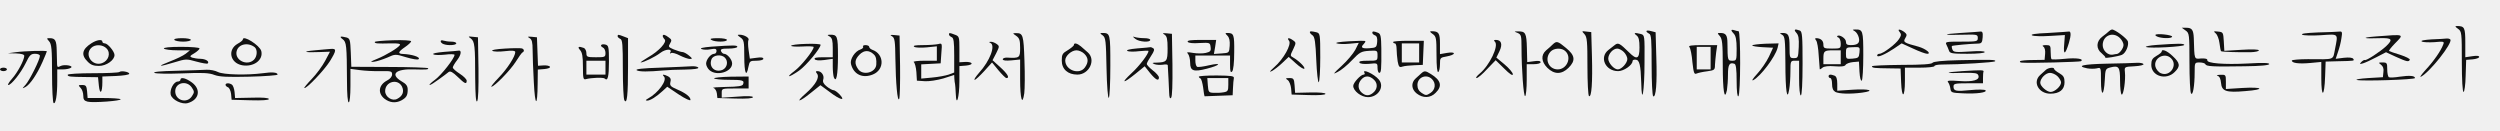
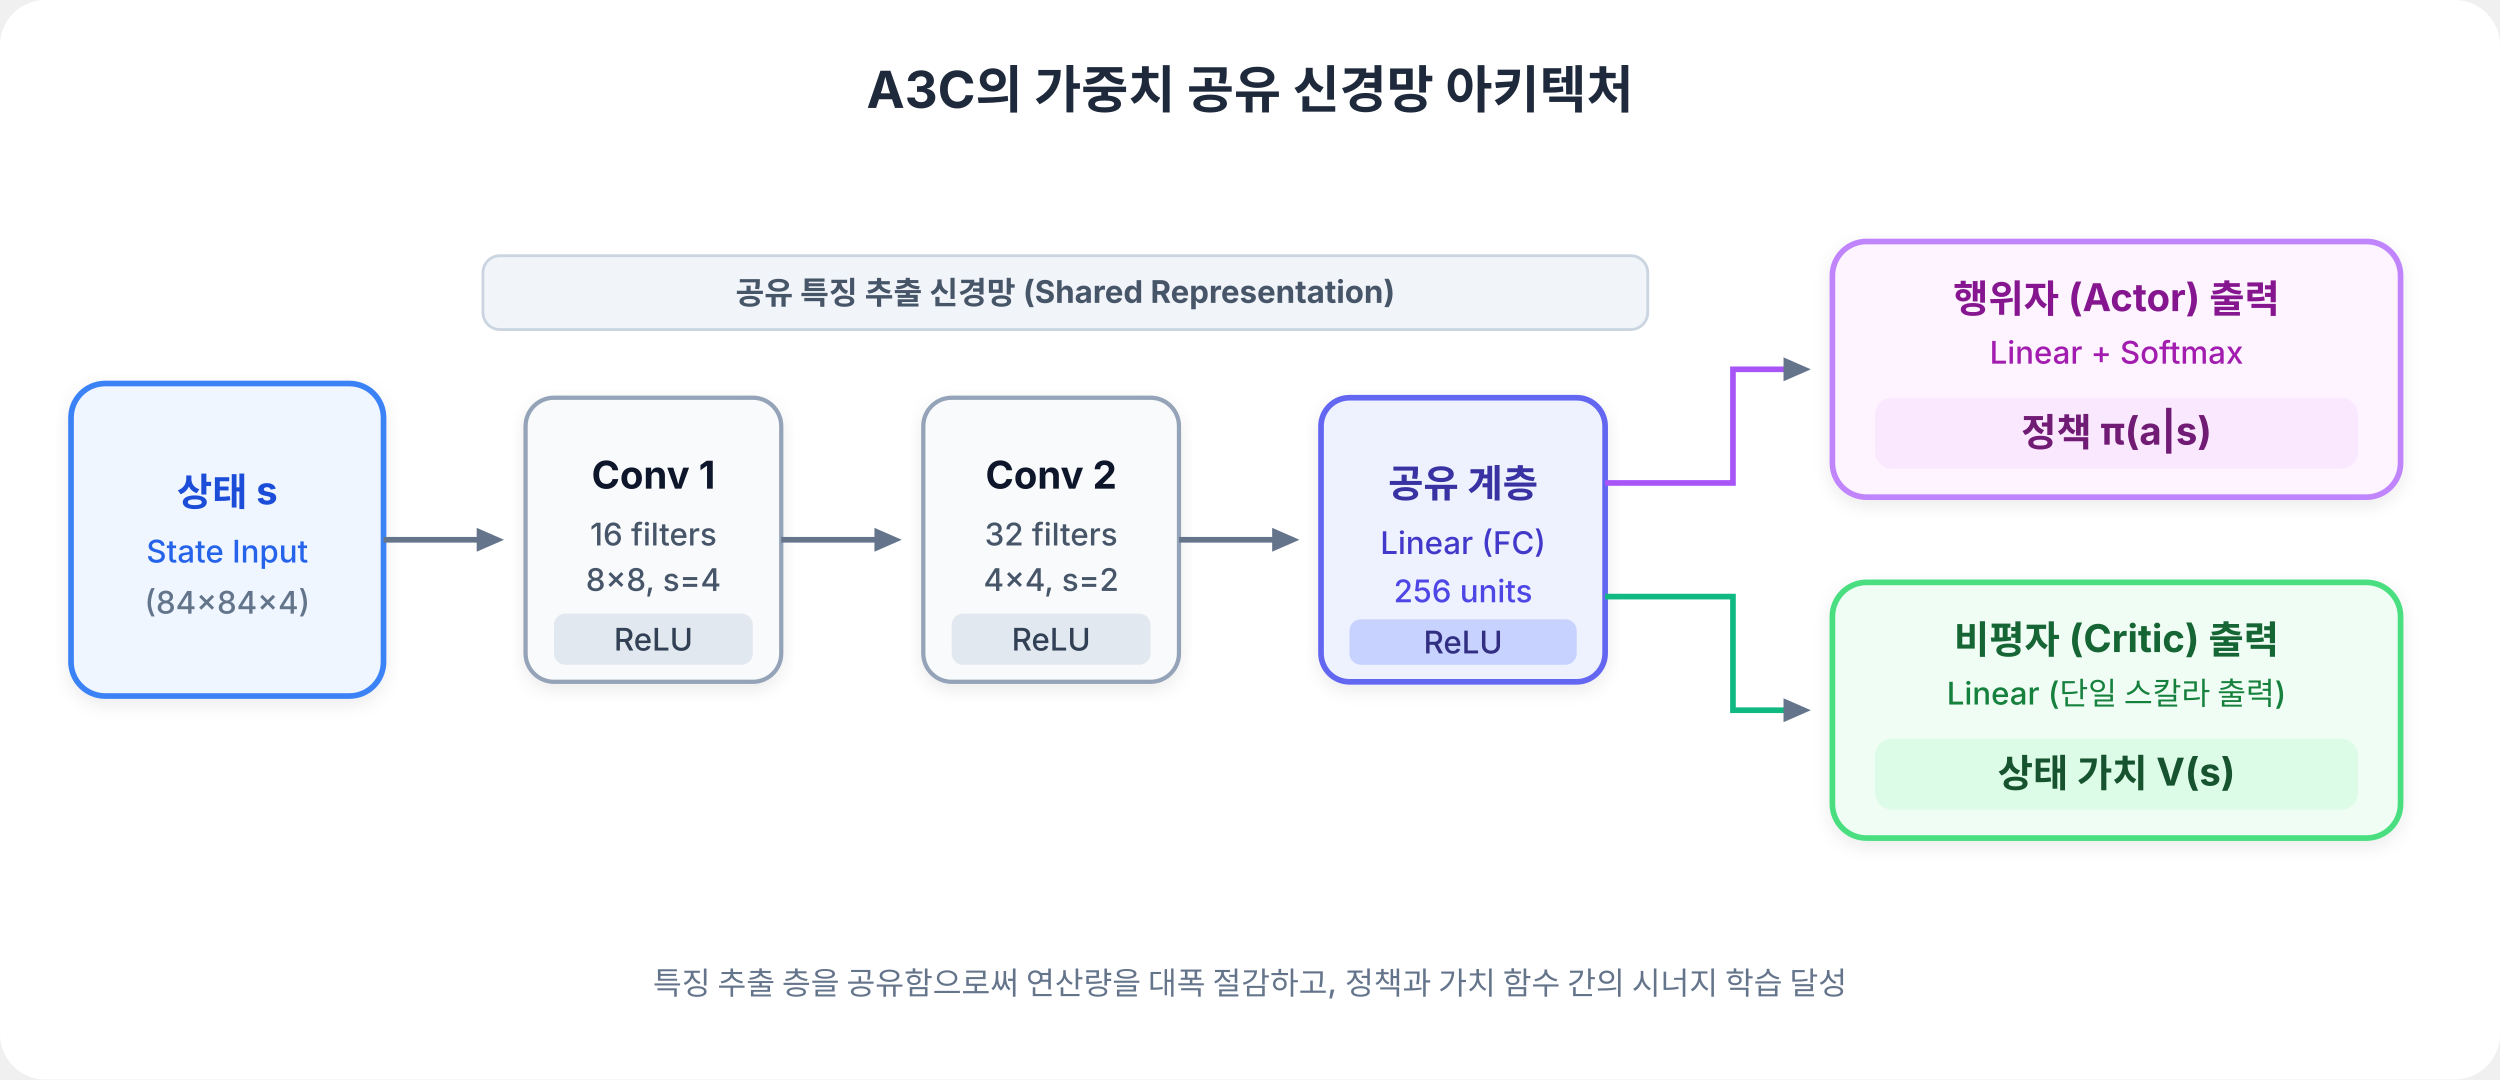
- <svg xmlns="http://www.w3.org/2000/svg" version="1.0" width="1441pt" height="75pt" viewBox="0 0 1441 75">
-   <g fill="none" stroke="none" transform="translate(0,75) scale(0.1,-0.1)">
-     <g fill="#111111">
-       <path d="M14168 584 c21 -15 22 -21 22 -190 0 -105 4 -174 10 -174 5 0 11 42 12 93 l3 92 38 3 c20 2 37 8 37 14 0 7 -14 8 -40 4 l-40 -6 0 84 c0 87 -4 96 -48 96 -13 0 -11 -4 6 -16z" />
-       <path d="M12598 574 c21 -15 22 -21 22 -182 0 -92 4 -173 9 -180 10 -17 21 41 21 121 0 56 0 57 29 57 16 0 31 -5 33 -10 4 -13 41 -15 226 -12 93 1 142 6 142 13 0 7 -38 8 -124 3 -137 -7 -237 1 -233 19 1 8 -11 11 -35 10 -42 -3 -39 -11 -43 118 -2 47 -11 59 -43 59 l-26 0 22 -16z" />
-       <path d="M9490 570 c0 -4 7 -10 15 -14 13 -4 15 -34 15 -180 0 -98 4 -177 9 -181 16 -9 23 75 18 225 l-4 144 -27 7 c-14 4 -26 4 -26 -1z" />
-       <path d="M9980 575 c0 -3 7 -13 15 -21 10 -11 15 -36 15 -85 0 -67 -1 -69 -25 -69 -27 0 -27 2 -28 100 0 47 -9 60 -41 60 -18 0 -18 -1 -3 -18 14 -16 17 -43 17 -168 0 -147 10 -209 24 -144 3 18 6 59 6 90 0 58 9 73 38 62 8 -3 12 -32 12 -99 0 -60 4 -92 10 -88 13 8 14 375 1 375 -5 0 -16 3 -25 6 -9 3 -16 3 -16 -1z" />
-       <path d="M10354 561 c13 -14 16 -33 14 -82 -3 -61 -4 -64 -28 -64 -24 0 -25 2 -25 65 0 67 -6 80 -40 80 -18 -1 -19 -1 -2 -11 15 -9 17 -28 18 -162 0 -160 10 -225 22 -152 4 22 7 68 7 103 0 59 1 62 25 62 l25 0 0 -100 c0 -60 4 -100 10 -100 6 0 10 68 10 184 0 158 -2 185 -16 190 -29 11 -37 6 -20 -13z" />
-       <path d="M10691 570 c9 -5 20 -22 23 -36 8 -31 -5 -44 -46 -44 -22 0 -28 5 -28 20 0 19 -39 44 -50 32 -3 -2 1 -7 8 -9 6 -3 12 -18 12 -34 0 -28 -1 -29 -50 -29 -46 0 -50 2 -50 24 0 22 -16 36 -42 36 -7 0 -7 -4 0 -13 6 -6 13 -46 15 -87 3 -41 6 -77 6 -79 1 -2 8 2 16 9 10 8 35 11 70 8 38 -3 58 -1 63 8 4 7 23 14 42 16 l35 3 3 -58 c2 -33 7 -55 13 -52 5 4 9 68 9 145 0 145 -2 151 -48 150 -16 -1 -16 -1 -1 -10z m27 -123 c-3 -29 -6 -32 -40 -35 -37 -3 -38 -2 -38 31 0 33 1 34 41 35 40 2 40 1 37 -31z m-108 -27 l0 -40 -50 0 -50 0 0 33 c0 43 5 47 57 47 l43 0 0 -40z" />
-       <path d="M10950 565 c10 -12 9 -20 -4 -40 -19 -30 -93 -85 -113 -85 -7 0 -13 -4 -13 -10 0 -14 44 5 97 40 l44 30 66 -30 c36 -17 72 -30 81 -30 28 0 -8 29 -50 41 -83 22 -90 26 -76 49 11 18 10 23 -6 36 -26 18 -42 18 -26 -1z" />
-       <path d="M12155 569 c-5 -5 -22 -19 -37 -30 -36 -27 -38 -70 -3 -97 13 -11 22 -21 20 -24 -7 -6 76 7 96 16 22 10 41 54 34 78 -6 17 -75 69 -92 68 -5 -1 -12 -5 -18 -11z m65 -39 c11 -11 20 -29 20 -39 0 -19 -23 -50 -38 -52 -4 0 -15 -2 -24 -4 -28 -5 -58 23 -58 55 0 56 60 80 100 40z" />
-       <path d="M7550 564 c0 -4 7 -12 16 -18 12 -9 17 -40 21 -143 3 -73 10 -130 14 -127 5 3 9 67 9 143 0 135 -1 139 -22 145 -30 7 -38 7 -38 0z" />
-       <path d="M7910 561 c0 -5 7 -12 16 -15 10 -4 14 -16 12 -38 -3 -31 -6 -33 -45 -36 -44 -3 -53 4 -31 26 6 6 10 13 7 15 -2 3 -44 2 -94 -1 -55 -3 -82 -8 -70 -12 11 -4 44 -5 73 -2 l54 5 -20 -40 c-12 -22 -47 -64 -79 -93 -50 -46 -53 -51 -23 -35 19 9 57 40 83 68 44 46 53 51 98 54 48 3 49 2 49 -27 0 -30 -1 -30 -56 -30 -38 0 -53 -3 -48 -11 4 -7 25 -9 55 -7 48 5 49 5 49 -23 0 -16 5 -29 10 -29 11 0 13 19 12 140 -1 71 -4 85 -19 91 -25 10 -33 10 -33 0z" />
-       <path d="M8258 554 c20 -14 22 -23 22 -120 0 -68 4 -103 10 -99 6 3 10 24 10 45 0 37 1 38 40 45 22 4 40 11 40 17 0 6 -15 7 -40 3 l-40 -7 0 60 c0 61 -7 72 -48 72 -13 0 -11 -4 6 -16z" />
-       <path d="M8748 560 c20 -9 22 -16 22 -83 0 -124 12 -287 21 -281 5 3 9 45 9 95 l0 89 40 0 c23 0 40 5 40 11 0 8 -13 10 -39 6 l-38 -5 -2 81 c-2 86 -8 97 -51 96 -25 0 -25 0 -2 -9z" />
-       <path d="M9133 553 c15 -17 17 -42 17 -186 0 -91 4 -168 9 -171 15 -9 21 79 17 229 l-4 140 -28 3 c-28 4 -28 3 -11 -15z" />
-       <path d="M11300 560 c-112 -7 -101 -14 18 -10 77 2 82 1 82 -19 0 -20 -5 -21 -95 -21 -88 0 -94 -1 -86 -17 5 -10 12 -26 15 -35 5 -16 19 -18 106 -18 59 0 100 4 100 10 0 6 -33 7 -90 3 -78 -5 -90 -4 -96 11 -4 9 -5 19 -3 21 4 3 103 13 154 14 17 1 21 8 23 36 2 28 -1 35 -15 33 -10 -1 -61 -5 -113 -8z" />
-       <path d="M11805 560 c-74 -3 -104 -8 -92 -14 10 -5 57 -6 104 -3 l85 5 -4 -54 c-6 -64 6 -61 27 8 14 47 13 71 -3 66 -4 -1 -56 -4 -117 -8z" />
-       <path d="M12771 558 c9 -7 19 -32 22 -56 3 -24 7 -45 9 -47 3 -4 99 -7 171 -6 26 1 47 5 47 11 0 5 -38 7 -99 3 l-100 -6 -3 54 c-3 52 -4 54 -33 57 -26 3 -28 2 -14 -10z" />
-       <path d="M13360 563 c-69 -3 -100 -7 -90 -13 8 -5 56 -6 107 -3 105 7 100 12 82 -80 -13 -65 2 -59 -156 -58 -51 0 -93 -4 -93 -8 0 -15 41 -20 107 -14 l63 6 0 -94 c0 -117 18 -109 22 11 l3 85 70 2 c98 2 97 2 89 14 -4 7 -24 9 -54 6 l-47 -6 13 39 c8 22 17 57 20 80 6 35 4 40 -12 38 -11 -1 -66 -4 -124 -5z" />
-       <path d="M5470 551 c0 -5 7 -11 15 -15 12 -4 15 -26 15 -105 l0 -99 -32 -12 c-18 -6 -61 -14 -95 -17 l-63 -6 0 41 0 41 56 3 56 3 4 59 c5 57 4 58 -18 52 -13 -3 -52 -6 -88 -6 -45 0 -60 -3 -50 -10 8 -5 41 -6 72 -3 l58 6 0 -42 0 -41 -72 0 c-40 0 -68 -4 -61 -8 6 -4 13 -30 15 -57 l3 -50 45 -3 c25 -2 73 6 108 16 l62 20 1 -22 c1 -11 2 -25 4 -31 1 -5 3 -30 4 -55 3 -82 21 -21 21 72 l0 87 38 3 c20 2 35 7 32 13 -3 6 -20 9 -37 8 l-33 -2 0 75 c0 71 -1 75 -26 84 -31 12 -34 12 -34 1z" />
-       <path d="M5858 543 c18 -13 22 -25 22 -69 0 -58 -3 -60 -77 -56 -13 0 -23 -4 -23 -10 0 -7 18 -9 50 -6 l50 5 0 -113 c0 -115 13 -158 24 -81 3 23 4 107 1 186 -5 150 -8 161 -50 160 -19 0 -19 -1 3 -16z" />
-       <path d="M6356 546 c17 -13 19 -30 22 -190 2 -101 8 -174 13 -170 5 3 9 85 9 184 0 188 0 190 -48 190 -13 0 -12 -3 4 -14z" />
-       <path d="M6713 550 c13 -9 17 -25 17 -79 0 -75 -4 -80 -63 -82 -27 0 -29 -2 -12 -9 11 -4 32 -5 48 -3 15 3 27 2 28 -3 2 -35 7 -126 8 -159 1 -26 4 -36 11 -29 7 7 9 77 8 190 l-3 179 -30 3 c-25 2 -27 1 -12 -8z" />
-       <path d="M7075 544 c11 -11 15 -30 13 -58 -3 -41 -3 -41 -47 -44 l-44 -3 7 40 6 41 -85 0 c-60 0 -84 -3 -79 -11 4 -7 30 -10 68 -7 60 3 61 2 64 -24 3 -22 -2 -27 -28 -33 -17 -4 -49 -4 -73 0 -34 6 -40 5 -29 -6 6 -7 12 -30 12 -50 0 -48 19 -55 96 -35 78 20 90 37 14 20 -33 -8 -65 -12 -70 -9 -6 4 -10 19 -10 36 l0 29 100 0 100 0 0 -52 c0 -40 3 -49 12 -40 7 7 12 49 12 112 1 102 -2 110 -41 110 -12 0 -12 -2 2 -16z" />
-       <path d="M9433 546 c13 -10 17 -28 17 -70 0 -66 -15 -73 -60 -28 -55 54 -63 58 -83 42 -7 -6 -23 -18 -36 -28 -54 -42 -18 -122 56 -122 33 0 83 35 83 58 0 6 8 9 18 8 22 -1 29 -31 32 -131 3 -143 19 -51 19 116 1 154 1 157 -21 163 -36 9 -45 7 -25 -8z m-73 -96 c11 -11 20 -29 20 -40 0 -23 -33 -60 -55 -60 -22 0 -55 37 -55 62 0 27 27 58 52 58 10 0 27 -9 38 -20z" />
-       <path d="M12424 549 c-2 -4 6 -9 19 -13 33 -9 77 -7 77 3 0 10 -90 20 -96 10z" />
-       <path d="M3560 541 c0 -5 7 -11 15 -15 13 -4 15 -33 15 -173 0 -92 4 -174 9 -181 15 -25 21 27 21 196 l0 162 -26 10 c-31 12 -34 12 -34 1z" />
-       <path d="M3820 542 c0 -4 5 -13 11 -19 15 -15 -33 -68 -95 -103 -28 -17 -47 -30 -43 -30 17 0 83 32 113 55 31 24 72 25 57 2 -3 -6 -1 -7 5 -3 6 4 29 -2 51 -14 22 -11 48 -20 58 -20 15 1 15 3 -6 20 -13 11 -30 20 -37 20 -8 0 -30 7 -50 15 -31 13 -33 16 -22 34 11 18 10 23 -7 35 -22 17 -35 20 -35 8z" />
-       <path d="M4268 534 c20 -14 22 -23 22 -110 0 -95 12 -124 24 -59 7 33 9 35 46 35 23 0 40 5 40 11 0 8 -14 10 -39 6 l-39 -5 -7 49 c-4 26 -4 53 -1 58 8 12 -24 31 -51 31 -15 0 -14 -2 5 -16z" />
-       <path d="M4783 539 c13 -8 17 -23 17 -64 l0 -55 -56 0 c-38 0 -53 -3 -48 -11 4 -7 24 -9 55 -5 l49 7 0 -45 c0 -24 3 -52 6 -61 14 -36 24 12 24 121 0 117 -3 125 -48 124 -15 -1 -15 -2 1 -11z" />
-       <path d="M5143 540 c14 -9 17 -28 18 -128 2 -141 12 -253 22 -232 4 9 6 94 5 190 l-3 175 -30 3 c-25 2 -27 1 -12 -8z" />
-       <path d="M13695 540 c-90 -7 -74 -14 23 -10 70 2 77 -7 35 -47 -35 -32 -114 -84 -122 -79 -3 2 -12 -3 -20 -11 -12 -13 -11 -14 10 -8 13 4 48 20 78 36 l54 28 56 -26 c65 -29 74 -31 81 -18 3 6 -22 18 -55 29 -33 10 -62 20 -64 22 -3 3 12 21 32 42 56 57 61 55 -108 42z" />
-       <path d="M1975 524 c22 -16 24 -35 25 -241 0 -75 4 -123 10 -123 6 0 10 39 10 96 l0 97 53 -7 c28 -4 82 -7 120 -6 61 1 67 0 67 -19 0 -12 -11 -26 -29 -35 -49 -26 -55 -73 -15 -105 30 -23 64 -27 97 -10 29 16 37 28 37 62 0 21 -8 33 -35 48 -69 41 -35 73 72 69 69 -2 87 -1 80 7 -4 3 -105 7 -225 7 l-217 1 -3 81 c-3 75 -5 82 -25 88 -36 9 -43 6 -22 -10z m342 -273 c14 -29 4 -55 -28 -71 -28 -15 -69 11 -69 45 0 55 73 74 97 26z" />
-       <path d="M2714 528 c22 -17 25 -41 25 -228 1 -98 4 -141 11 -134 7 7 9 77 8 190 l-3 179 -30 3 c-28 3 -28 2 -11 -10z" />
-       <path d="M3053 530 c13 -8 17 -24 17 -68 0 -31 3 -115 7 -187 7 -140 21 -145 22 -8 l1 82 38 3 c20 2 35 7 32 13 -3 6 -19 9 -37 8 l-32 -2 -3 82 -3 82 -30 3 c-25 2 -27 1 -12 -8z" />
-       <path d="M6544 526 c22 -18 86 -22 86 -6 0 6 -15 10 -34 10 -19 0 -43 3 -53 6 -16 5 -16 4 1 -10z" />
-       <path d="M283 512 c14 -16 17 -44 17 -185 0 -91 4 -168 9 -171 12 -8 21 45 21 125 l0 69 33 0 c17 0 38 4 45 9 20 12 -38 22 -60 10 -14 -8 -18 -6 -19 8 0 10 -1 45 -2 78 -1 62 -8 75 -41 75 -18 0 -18 -1 -3 -18z" />
-       <path d="M1005 520 c3 -5 26 -10 51 -10 24 0 44 5 44 10 0 6 -23 10 -51 10 -31 0 -48 -4 -44 -10z" />
-       <path d="M1400 523 c0 -5 -13 -16 -30 -25 -60 -34 -44 -111 25 -124 67 -12 124 30 111 82 -9 33 -106 94 -106 67z m68 -45 c17 -14 15 -53 -4 -72 -39 -39 -113 -3 -100 49 10 41 65 53 104 23z" />
-       <path d="M4100 520 c20 -13 90 -13 90 0 0 6 -24 10 -52 10 -38 0 -49 -3 -38 -10z" />
-       <path d="M7430 515 c16 -20 -31 -105 -85 -152 -26 -24 -32 -31 -15 -23 14 7 41 28 61 47 l37 35 41 -37 c23 -21 45 -35 49 -31 7 8 -32 46 -65 65 -17 9 -17 11 1 47 17 36 17 39 0 51 -24 18 -39 16 -24 -2z" />
-       <path d="M14015 523 c-43 -3 -64 -7 -56 -12 8 -5 40 -6 73 -4 54 5 58 4 51 -13 -13 -36 -56 -98 -102 -147 -25 -28 -37 -45 -26 -39 52 28 182 193 169 214 -3 4 -13 7 -22 6 -9 -1 -48 -4 -87 -5z" />
-       <path d="M526 500 c-53 -34 -60 -67 -21 -105 18 -19 35 -25 65 -25 43 0 90 33 90 63 0 20 -39 67 -56 67 -8 0 -14 5 -14 10 0 15 -32 11 -64 -10z m89 -30 c25 -27 10 -71 -27 -84 -56 -20 -103 48 -62 88 22 22 67 20 89 -4z" />
-       <path d="M2160 508 c0 -9 13 -10 94 -8 40 1 56 -2 51 -10 -10 -16 -79 -58 -133 -80 -38 -15 -41 -19 -17 -16 17 2 51 13 77 24 46 21 47 21 109 2 37 -11 67 -16 72 -11 12 12 -39 28 -90 30 -32 1 -29 12 12 40 19 13 35 28 35 33 0 5 -46 8 -105 6 -58 -2 -105 -6 -105 -10z" />
-       <path d="M2540 512 c0 -5 7 -13 16 -16 25 -10 74 -7 74 4 0 6 -13 10 -29 10 -16 0 -36 3 -45 6 -9 3 -16 2 -16 -4z" />
-       <path d="M8030 508 c0 -5 5 -8 10 -8 6 0 10 -15 10 -32 0 -18 3 -50 6 -71 6 -32 10 -37 27 -31 12 4 43 7 69 8 l49 2 3 70 3 69 -89 0 c-48 0 -88 -3 -88 -7z m150 -63 l0 -55 -50 0 -50 0 0 55 0 55 50 0 50 0 0 -55z" />
-       <path d="M8617 509 c23 -23 -31 -136 -88 -183 -17 -14 -25 -26 -18 -26 7 0 35 23 61 52 l49 51 49 -48 c32 -32 50 -44 50 -33 0 9 -21 34 -47 56 l-48 40 18 37 c19 40 11 65 -21 65 -12 0 -13 -3 -5 -11z" />
-       <path d="M5708 503 c32 -13 -1 -103 -65 -173 -19 -22 -31 -40 -25 -40 6 0 30 23 55 50 l45 50 37 -45 c21 -25 41 -45 46 -45 21 0 6 25 -36 63 l-44 40 21 40 c19 39 20 41 2 54 -10 7 -25 13 -33 12 -11 0 -12 -2 -3 -6z" />
-       <path d="M8949 493 c-9 -9 -26 -24 -38 -34 -30 -27 -27 -65 8 -100 40 -39 82 -39 122 0 42 42 38 72 -15 115 -48 40 -54 41 -77 19z m75 -39 c37 -36 7 -104 -45 -104 -53 0 -79 61 -42 102 20 22 66 24 87 2z" />
-       <path d="M3465 490 c-3 -4 2 -10 10 -14 8 -3 15 -17 15 -31 0 -24 -3 -25 -55 -25 -51 0 -55 2 -55 24 0 13 -7 27 -16 30 -29 11 -37 6 -21 -12 13 -14 17 -38 17 -96 0 -69 2 -77 18 -72 29 8 101 11 108 3 17 -17 24 11 24 97 0 85 -2 94 -20 99 -11 3 -22 2 -25 -3z m25 -130 l0 -40 -55 0 -55 0 0 40 0 40 55 0 55 0 0 -40z" />
-       <path d="M4560 486 c0 -4 29 -6 65 -4 36 2 65 1 65 -3 0 -19 -70 -107 -108 -136 -57 -43 -38 -43 24 0 41 29 123 127 124 149 0 4 -38 7 -85 5 -47 -1 -85 -6 -85 -11z" />
-       <path d="M6190 491 c0 -5 -16 -18 -35 -30 -31 -18 -35 -25 -35 -60 0 -50 35 -81 90 -81 68 0 109 85 60 128 -11 9 -29 25 -40 35 -22 18 -40 22 -40 8z m60 -51 c24 -24 25 -48 4 -78 -32 -46 -114 -17 -114 40 0 26 36 58 65 58 14 0 34 -9 45 -20z" />
-       <path d="M10100 488 c0 -4 27 -8 60 -10 l60 -3 -24 -52 c-14 -29 -44 -73 -68 -99 -25 -27 -34 -42 -22 -36 43 23 127 135 140 186 l6 26 -76 -2 c-42 -2 -76 -6 -76 -10z" />
-       <path d="M12430 491 c-41 -3 -68 -9 -60 -12 22 -9 220 2 220 12 0 9 -34 9 -160 0z" />
-       <path d="M4100 481 c-49 -4 -69 -9 -56 -14 10 -4 34 -5 52 -1 27 5 34 3 34 -10 0 -9 -6 -16 -13 -16 -20 0 -47 -33 -47 -57 0 -11 9 -28 19 -37 41 -37 131 -11 131 38 0 23 -28 56 -47 56 -6 0 -13 7 -17 15 -4 12 4 15 44 15 28 0 50 5 50 10 0 10 -22 10 -150 1z m78 -63 c21 -21 14 -57 -12 -70 -44 -19 -82 15 -65 60 9 25 56 31 77 10z" />
-       <path d="M4975 481 c3 -5 -4 -12 -15 -16 -32 -10 -62 -56 -55 -84 15 -60 67 -85 127 -60 68 28 65 118 -4 142 -10 4 -18 11 -18 17 0 5 -9 10 -21 10 -11 0 -18 -4 -14 -9z m62 -45 c12 -11 16 -29 14 -58 -3 -47 -78 -66 -105 -26 -22 32 -20 55 9 84 26 26 55 26 82 0z" />
-       <path d="M9738 478 c6 -7 14 -46 17 -86 7 -62 10 -72 24 -66 9 4 36 10 61 13 42 6 45 8 45 36 1 17 4 49 7 73 l6 42 -85 0 c-67 0 -83 -3 -75 -12z m122 -63 l0 -65 -40 0 -40 0 0 65 0 65 40 0 40 0 0 -65z" />
-       <path d="M11778 481 c8 -5 12 -22 10 -42 l-3 -34 -67 -1 c-37 0 -70 -3 -74 -7 -4 -4 1 -8 12 -8 48 -4 330 4 338 8 22 14 -27 21 -93 14 -39 -4 -74 -5 -76 -2 -3 2 -5 22 -5 43 0 35 -2 38 -27 38 -19 0 -24 -3 -15 -9z" />
-       <path d="M945 470 c3 -5 39 -10 78 -10 l72 0 -25 -20 c-14 -11 -54 -30 -90 -44 -80 -31 -66 -33 26 -5 65 20 69 20 126 4 33 -9 62 -14 65 -11 12 11 -10 26 -40 27 -18 0 -40 4 -50 7 -15 6 -13 10 13 25 16 10 30 22 30 28 0 5 -46 9 -106 9 -67 0 -103 -4 -99 -10z" />
-       <path d="M2910 470 c-50 -3 -80 -8 -72 -13 7 -5 39 -6 72 -2 42 5 60 3 60 -5 0 -25 -45 -95 -94 -146 -29 -30 -48 -54 -44 -54 17 0 108 93 140 143 18 29 36 54 40 55 12 6 9 19 -4 23 -7 2 -51 2 -98 -1z" />
-       <path d="M6555 471 c-44 -4 -65 -9 -57 -15 8 -4 38 -5 68 -1 30 3 54 4 54 1 0 -17 -53 -87 -98 -128 -64 -60 -50 -62 22 -4 l54 44 31 -39 c33 -40 51 -49 51 -25 0 7 -16 26 -35 40 -19 15 -35 32 -35 37 0 6 11 26 25 47 18 27 21 38 12 44 -6 4 -14 7 -17 6 -3 -1 -36 -4 -75 -7z" />
-       <path d="M1815 460 c-79 -7 -61 -14 29 -10 l58 2 -28 -53 c-16 -30 -50 -76 -76 -103 -26 -27 -46 -51 -44 -53 9 -9 115 102 148 155 38 62 39 73 4 70 -12 -1 -52 -4 -91 -8z" />
-       <path d="M90 449 l-45 -6 48 -1 c30 -1 47 -6 47 -14 -1 -25 -38 -95 -70 -131 -18 -20 -28 -37 -22 -37 17 0 72 69 100 126 22 46 30 54 54 54 16 0 28 -5 28 -12 0 -22 -60 -142 -83 -167 -21 -23 -21 -23 -1 -13 27 14 67 73 99 145 14 32 25 59 25 61 0 6 -131 2 -180 -5z" />
-       <path d="M2560 451 c-45 -4 -70 -9 -62 -14 7 -5 37 -5 67 -2 30 4 55 3 55 -1 0 -20 -76 -117 -113 -144 -23 -17 -36 -30 -30 -30 5 0 29 15 53 33 24 17 49 36 56 42 10 7 24 -1 52 -28 41 -40 52 -45 52 -22 0 8 -18 26 -40 40 -22 14 -40 30 -40 36 0 6 12 26 26 44 23 30 26 58 6 53 -4 -1 -41 -4 -82 -7z" />
-       <path d="M12460 453 c0 -5 -14 -16 -30 -25 -24 -14 -30 -24 -30 -52 0 -65 86 -91 135 -41 34 33 31 52 -11 91 -33 32 -64 44 -64 27z m54 -39 c41 -40 -7 -109 -59 -86 -14 6 -27 23 -31 37 -13 50 53 86 90 49z" />
-       <path d="M11290 403 c-94 -2 -147 -8 -151 -15 -5 -8 -61 -12 -178 -12 -94 -1 -171 -4 -171 -8 0 -10 16 -11 100 -12 l65 -1 3 -78 c4 -99 22 -92 22 9 l0 74 85 0 c47 0 85 4 85 9 0 5 19 9 43 9 101 0 302 12 307 19 6 9 -19 10 -210 6z" />
-       <path d="M12143 383 c-137 -3 -179 -13 -112 -27 17 -3 42 -3 55 0 24 6 24 6 24 -72 0 -94 17 -90 22 5 3 61 4 65 31 72 50 13 57 4 57 -76 0 -41 4 -76 9 -80 11 -6 24 85 19 130 -3 30 -3 30 55 33 33 2 55 7 52 13 -4 5 -21 8 -38 7 -18 -1 -96 -4 -174 -5z" />
-       <path d="M13724 377 c12 -9 17 -23 14 -42 l-3 -30 -85 -5 c-47 -3 -76 -8 -65 -11 30 -8 335 2 335 11 0 14 -32 16 -88 8 -29 -5 -57 -6 -63 -3 -5 4 -9 24 -9 46 0 36 -2 39 -27 39 -24 0 -25 -1 -9 -13z" />
-       <path d="M3805 360 c-100 -3 -145 -8 -135 -15 14 -9 67 -9 155 -1 22 2 77 5 123 5 53 1 81 5 77 11 -3 6 -21 9 -38 8 -18 -1 -99 -5 -182 -8z" />
-       <path d="M0 350 c0 -5 9 -10 20 -10 11 0 20 5 20 10 0 6 -9 10 -20 10 -11 0 -20 -4 -20 -10z" />
-       <path d="M11792 347 c-7 -7 -22 -20 -32 -29 -46 -41 -9 -108 58 -108 53 0 82 23 82 66 0 28 -6 38 -30 52 -16 9 -30 20 -30 25 0 11 -34 7 -48 -6z m68 -37 c11 -11 20 -27 20 -35 0 -22 -37 -55 -60 -55 -22 0 -60 33 -60 53 0 25 31 57 56 57 13 0 33 -9 44 -20z" />
-       <path d="M1015 342 c-90 -2 -135 -6 -125 -12 8 -5 78 -6 161 -3 116 5 155 3 185 -9 30 -11 75 -13 202 -10 89 2 162 8 162 12 0 13 -31 16 -85 8 -92 -12 -228 -9 -259 7 -15 8 -45 14 -65 13 -20 -1 -99 -4 -176 -6z" />
-       <path d="M11310 340 c-109 -7 -102 -14 11 -10 62 1 77 -1 82 -14 11 -27 -29 -39 -110 -33 -56 4 -72 3 -65 -6 6 -7 12 -23 14 -37 3 -24 7 -25 73 -28 79 -4 142 5 129 18 -5 4 -43 5 -84 1 -86 -9 -100 -6 -100 20 0 17 8 19 85 19 l85 0 0 30 c0 17 1 33 3 37 3 10 -11 10 -123 3z" />
-       <path d="M688 335 c-4 -4 -72 -7 -152 -7 -80 0 -146 -4 -146 -9 0 -11 13 -12 105 -13 l70 -1 5 -50 c6 -55 20 -40 20 20 l0 34 78 3 c43 2 77 7 77 13 0 11 -47 19 -57 10z" />
-       <path d="M4709 326 c17 -21 -7 -64 -65 -115 -63 -55 -39 -52 30 4 l55 44 53 -39 c60 -46 95 -55 58 -15 -13 14 -29 25 -35 25 -7 0 -24 9 -39 21 -19 15 -25 27 -21 40 8 23 -10 49 -32 49 -12 0 -13 -3 -4 -14z" />
-       <path d="M7865 330 c3 -5 1 -10 -5 -10 -17 0 -60 -47 -60 -65 0 -29 46 -65 85 -65 59 0 97 60 63 101 -26 32 -100 66 -83 39z m56 -41 c22 -22 19 -55 -9 -76 -22 -17 -42 -16 -64 4 -22 20 -23 51 -1 75 21 24 48 23 74 -3z" />
-       <path d="M8192 327 c-7 -7 -22 -20 -32 -29 -28 -25 -25 -63 6 -87 36 -28 79 -27 109 4 40 39 31 72 -27 108 -32 20 -38 20 -56 4z m62 -33 c24 -24 20 -61 -9 -80 -23 -15 -27 -15 -50 0 -17 11 -25 26 -25 46 0 45 52 66 84 34z" />
-       <path d="M3827 309 c21 -21 -33 -95 -92 -127 -14 -8 -16 -11 -5 -12 18 0 53 22 90 56 l26 24 67 -45 c38 -25 67 -38 67 -31 0 18 -27 39 -78 61 -37 16 -42 22 -38 41 5 17 1 26 -13 34 -26 13 -38 13 -24 -1z" />
-       <path d="M6910 308 c0 -3 4 -8 9 -10 5 -1 12 -25 16 -53 3 -27 7 -50 8 -50 1 0 38 1 82 3 l80 3 2 42 c1 23 3 49 5 57 2 12 -15 14 -99 15 -57 0 -103 -3 -103 -7z m170 -47 c0 -34 -3 -39 -27 -43 -16 -3 -41 -4 -58 -3 -28 1 -30 5 -33 43 l-3 42 60 0 61 0 0 -39z" />
-       <path d="M10540 310 c0 -5 5 -10 10 -10 6 0 10 -16 10 -35 0 -24 6 -37 19 -45 22 -11 86 -13 154 -4 79 11 41 23 -53 17 l-90 -6 0 40 c0 28 -5 43 -16 47 -23 9 -34 7 -34 -4z" />
-       <path d="M12782 313 c11 -3 18 -17 20 -41 4 -48 29 -57 141 -47 117 9 101 25 -18 18 l-95 -6 0 42 c0 40 -1 41 -32 40 -18 -1 -25 -3 -16 -6z" />
-       <path d="M4116 298 c3 -4 40 -8 83 -8 82 0 93 -3 84 -26 -4 -10 -28 -14 -97 -15 -50 -1 -83 -3 -74 -6 9 -2 18 -16 20 -31 l3 -27 103 -3 c65 -2 102 1 102 8 0 6 -31 8 -90 3 l-90 -6 0 27 c0 26 0 26 78 26 l77 0 0 35 0 34 -102 -1 c-56 -1 -99 -6 -97 -10z" />
-       <path d="M1040 290 c0 -5 -7 -10 -15 -10 -23 0 -48 -46 -41 -76 8 -30 66 -58 99 -48 65 19 77 78 24 118 -35 26 -67 34 -67 16z m66 -45 c15 -23 15 -27 0 -50 -29 -44 -96 -24 -96 29 0 50 67 65 96 21z" />
-       <path d="M7423 288 c9 -7 17 -29 19 -48 l3 -35 98 -3 c59 -2 97 1 97 7 0 6 -35 9 -87 8 l-88 -2 -3 43 c-3 38 -6 42 -29 42 -24 0 -25 -2 -10 -12z" />
-       <path d="M1300 261 c0 -5 6 -11 14 -14 8 -3 16 -21 18 -39 l3 -33 108 -3 c67 -2 107 1 107 7 0 7 -37 10 -97 8 l-98 -2 -3 35 c-2 19 -9 38 -15 42 -16 11 -37 10 -37 -1z" />
-       <path d="M464 244 c9 -8 16 -29 16 -45 0 -22 5 -30 25 -35 31 -8 199 5 190 14 -4 4 -48 7 -98 7 l-92 0 -3 38 c-3 32 -7 37 -28 37 -23 0 -24 -1 -10 -16z" />
-     </g>
+ <svg xmlns="http://www.w3.org/2000/svg" viewBox="0 0 880 380" width="100%" height="100%">
+   <defs>
+     <style>
+       .title { font-family: -apple-system, BlinkMacSystemFont, "Apple SD Gothic Neo", "Pretendard", "Segoe UI", sans-serif; font-size: 18px; font-weight: 700; fill: #1e293b; text-anchor: middle; }
+       .box-title { font-family: -apple-system, BlinkMacSystemFont, "Apple SD Gothic Neo", "Pretendard", "Segoe UI", sans-serif; font-size: 13.5px; font-weight: 700; text-anchor: middle; }
+       .box-desc { font-family: -apple-system, BlinkMacSystemFont, "Apple SD Gothic Neo", "Pretendard", "Segoe UI", sans-serif; font-size: 11px; font-weight: 500; text-anchor: middle; }
+       .tag { font-family: -apple-system, BlinkMacSystemFont, "Apple SD Gothic Neo", "Pretendard", "Segoe UI", sans-serif; font-size: 11px; font-weight: 700; text-anchor: middle; }
+     </style>
+     <filter id="shadow" x="-5%" y="-5%" width="110%" height="115%">
+       <feDropShadow dx="0" dy="2" stdDeviation="3" flood-opacity="0.08" />
+     </filter>
+     <marker id="arrow" viewBox="0 0 10 10" refX="6" refY="5" markerWidth="6" markerHeight="6" orient="auto">
+       <path d="M 0 1.5 L 8 5 L 0 8.5 z" fill="#64748b" />
+     </marker>
+   </defs>
+   <rect width="880" height="380" fill="#ffffff" rx="16" />
+   <text class="title" x="440" y="38">A3C의 가중치 공유 신경망 아키텍처</text>
+   <g transform="translate(80, 190)" filter="url(#shadow)">
+     <rect x="-55" y="-55" width="110" height="110" rx="12" fill="#eff6ff" stroke="#3b82f6" stroke-width="2" />
+     <text class="box-title" x="0" y="-12" fill="#1d4ed8">상태 s</text>
+     <text class="box-desc" x="0" y="8" fill="#2563eb">State Input</text>
+     <text class="box-desc" x="0" y="26" fill="#64748b">(84×84×4)</text>
+   </g>
+   <path d="M 135 190 L 175 190" fill="none" stroke="#64748b" stroke-width="2" marker-end="url(#arrow)" />
+   <g transform="translate(230, 190)" filter="url(#shadow)">
+     <rect x="-45" y="-50" width="90" height="100" rx="10" fill="#f8fafc" stroke="#94a3b8" stroke-width="1.5" />
+     <text class="box-title" x="0" y="-18" fill="#0f172a">Conv 1</text>
+     <text class="box-desc" x="0" y="2" fill="#475569">16 filters</text>
+     <text class="box-desc" x="0" y="18" fill="#475569">8×8, s=4</text>
+     <rect x="-35" y="26" width="70" height="18" rx="4" fill="#e2e8f0" />
+     <text class="box-desc" x="0" y="39" fill="#334155" font-weight="700">ReLU</text>
+   </g>
+   <path d="M 275 190 L 315 190" fill="none" stroke="#64748b" stroke-width="2" marker-end="url(#arrow)" />
+   <g transform="translate(370, 190)" filter="url(#shadow)">
+     <rect x="-45" y="-50" width="90" height="100" rx="10" fill="#f8fafc" stroke="#94a3b8" stroke-width="1.5" />
+     <text class="box-title" x="0" y="-18" fill="#0f172a">Conv 2</text>
+     <text class="box-desc" x="0" y="2" fill="#475569">32 filters</text>
+     <text class="box-desc" x="0" y="18" fill="#475569">4×4, s=2</text>
+     <rect x="-35" y="26" width="70" height="18" rx="4" fill="#e2e8f0" />
+     <text class="box-desc" x="0" y="39" fill="#334155" font-weight="700">ReLU</text>
+   </g>
+   <path d="M 415 190 L 455 190" fill="none" stroke="#64748b" stroke-width="2" marker-end="url(#arrow)" />
+   <g transform="translate(515, 190)" filter="url(#shadow)">
+     <rect x="-50" y="-50" width="100" height="100" rx="10" fill="#eef2ff" stroke="#6366f1" stroke-width="2" />
+     <text class="box-title" x="0" y="-15" fill="#3730a3">공유 계층</text>
+     <text class="box-desc" x="0" y="5" fill="#4338ca">Linear (FC)</text>
+     <text class="box-desc" x="0" y="22" fill="#4f46e5">256 units</text>
+     <rect x="-40" y="28" width="80" height="16" rx="4" fill="#c7d2fe" />
+     <text class="box-desc" x="0" y="40" fill="#312e81" font-weight="700">ReLU</text>
+   </g>
+   <rect x="170" y="90" width="410" height="26" rx="6" fill="#f1f5f9" stroke="#cbd5e1" />
+   <text class="tag" x="375" y="107" fill="#475569">공유 특징 추출 신경망 (Shared Representation)</text>
+   <path d="M 565 170 L 610 170 L 610 130 L 635 130" fill="none" stroke="#a855f7" stroke-width="2" marker-end="url(#arrow)" />
+   <path d="M 565 210 L 610 210 L 610 250 L 635 250" fill="none" stroke="#10b981" stroke-width="2" marker-end="url(#arrow)" />
+   <g transform="translate(745, 130)" filter="url(#shadow)">
+     <rect x="-100" y="-45" width="200" height="90" rx="12" fill="#fdf4ff" stroke="#c084fc" stroke-width="2" />
+     <text class="box-title" x="0" y="-20" fill="#86198f">행위자 (Actor) 출력</text>
+     <text class="box-desc" x="0" y="-2" fill="#a21caf">Linear + Softmax</text>
+     <rect x="-85" y="10" width="170" height="25" rx="6" fill="#fae8ff" />
+     <text class="box-title" x="0" y="27" fill="#701a75" font-size="14">정책 π(a|s)</text>
+   </g>
+   <g transform="translate(745, 250)" filter="url(#shadow)">
+     <rect x="-100" y="-45" width="200" height="90" rx="12" fill="#f0fdf4" stroke="#4ade80" stroke-width="2" />
+     <text class="box-title" x="0" y="-20" fill="#166534">비평자 (Critic) 출력</text>
+     <text class="box-desc" x="0" y="-2" fill="#15803d">Linear (단일 스칼라 출력)</text>
+     <rect x="-85" y="10" width="170" height="25" rx="6" fill="#dcfce7" />
+     <text class="box-title" x="0" y="27" fill="#14532d" font-size="14">상태 가치 V(s)</text>
+   </g>
+   <g transform="translate(440, 350)">
+     <text class="box-desc" x="0" y="0" fill="#64748b">특징 추출 층을 공유함으로써 연산량을 대폭 절감하고, 정책과 가치 함수 간의 시너지 학습 달성</text>
  </g>
</svg>
